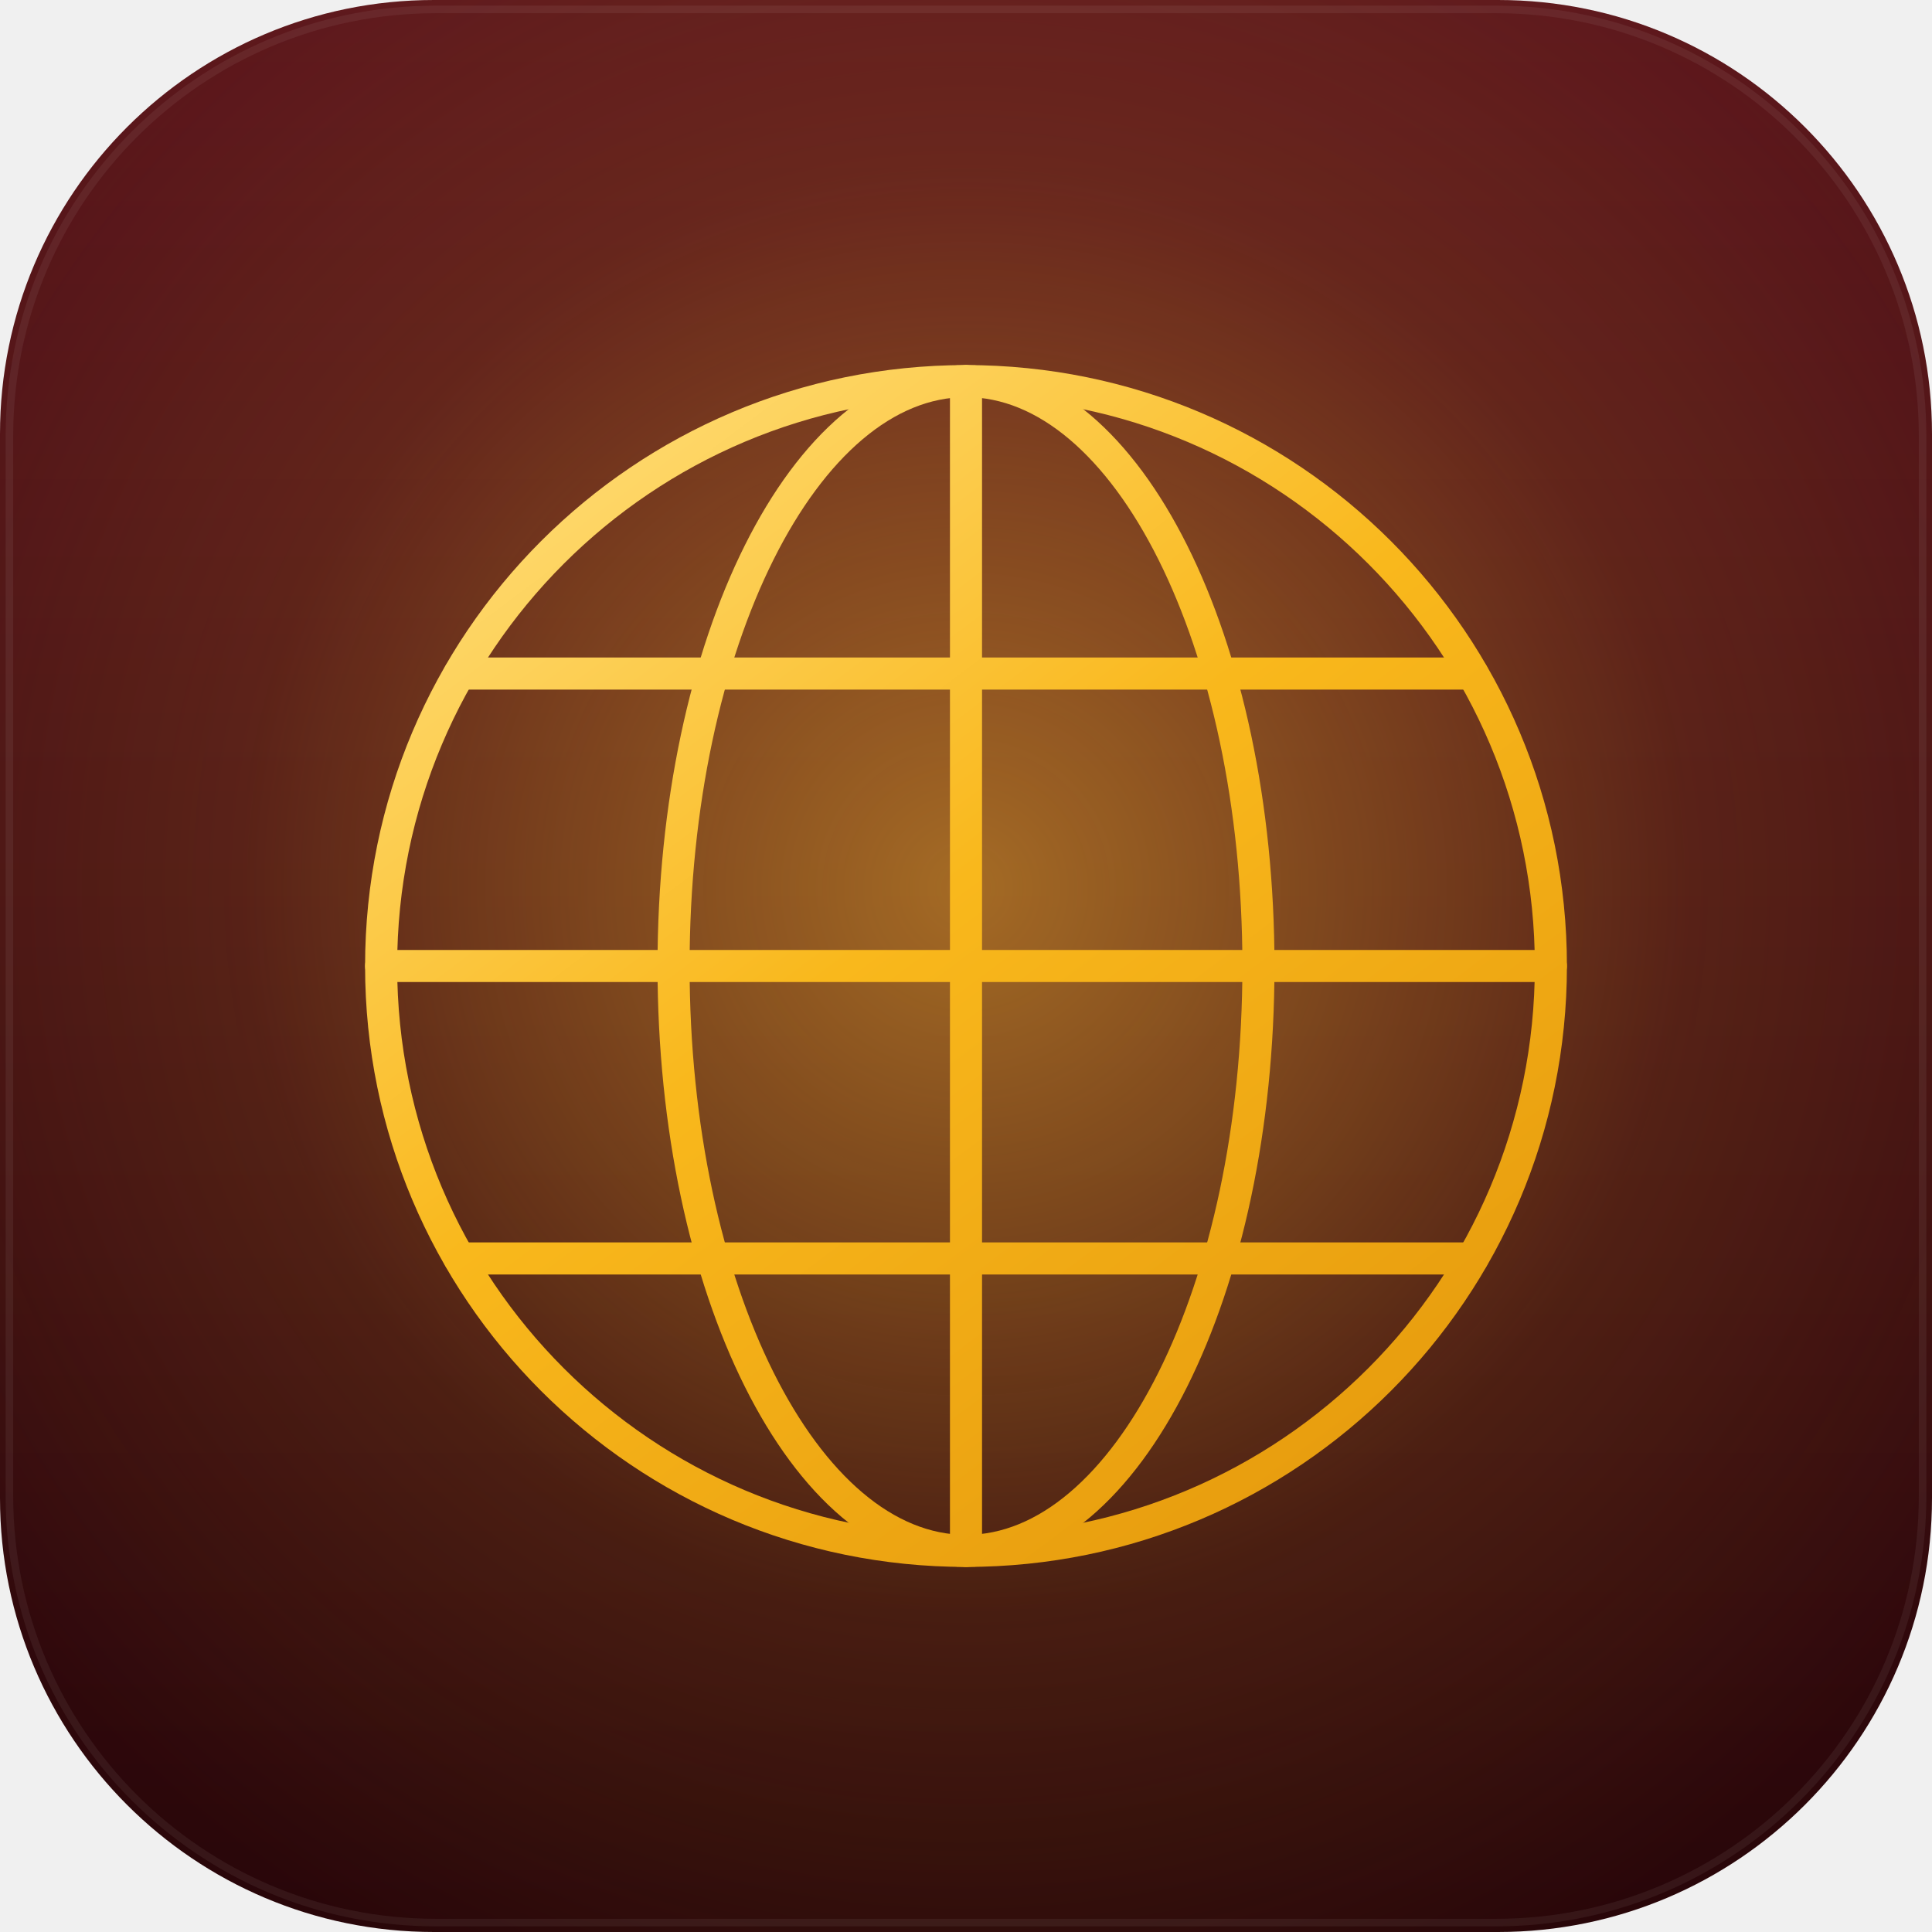
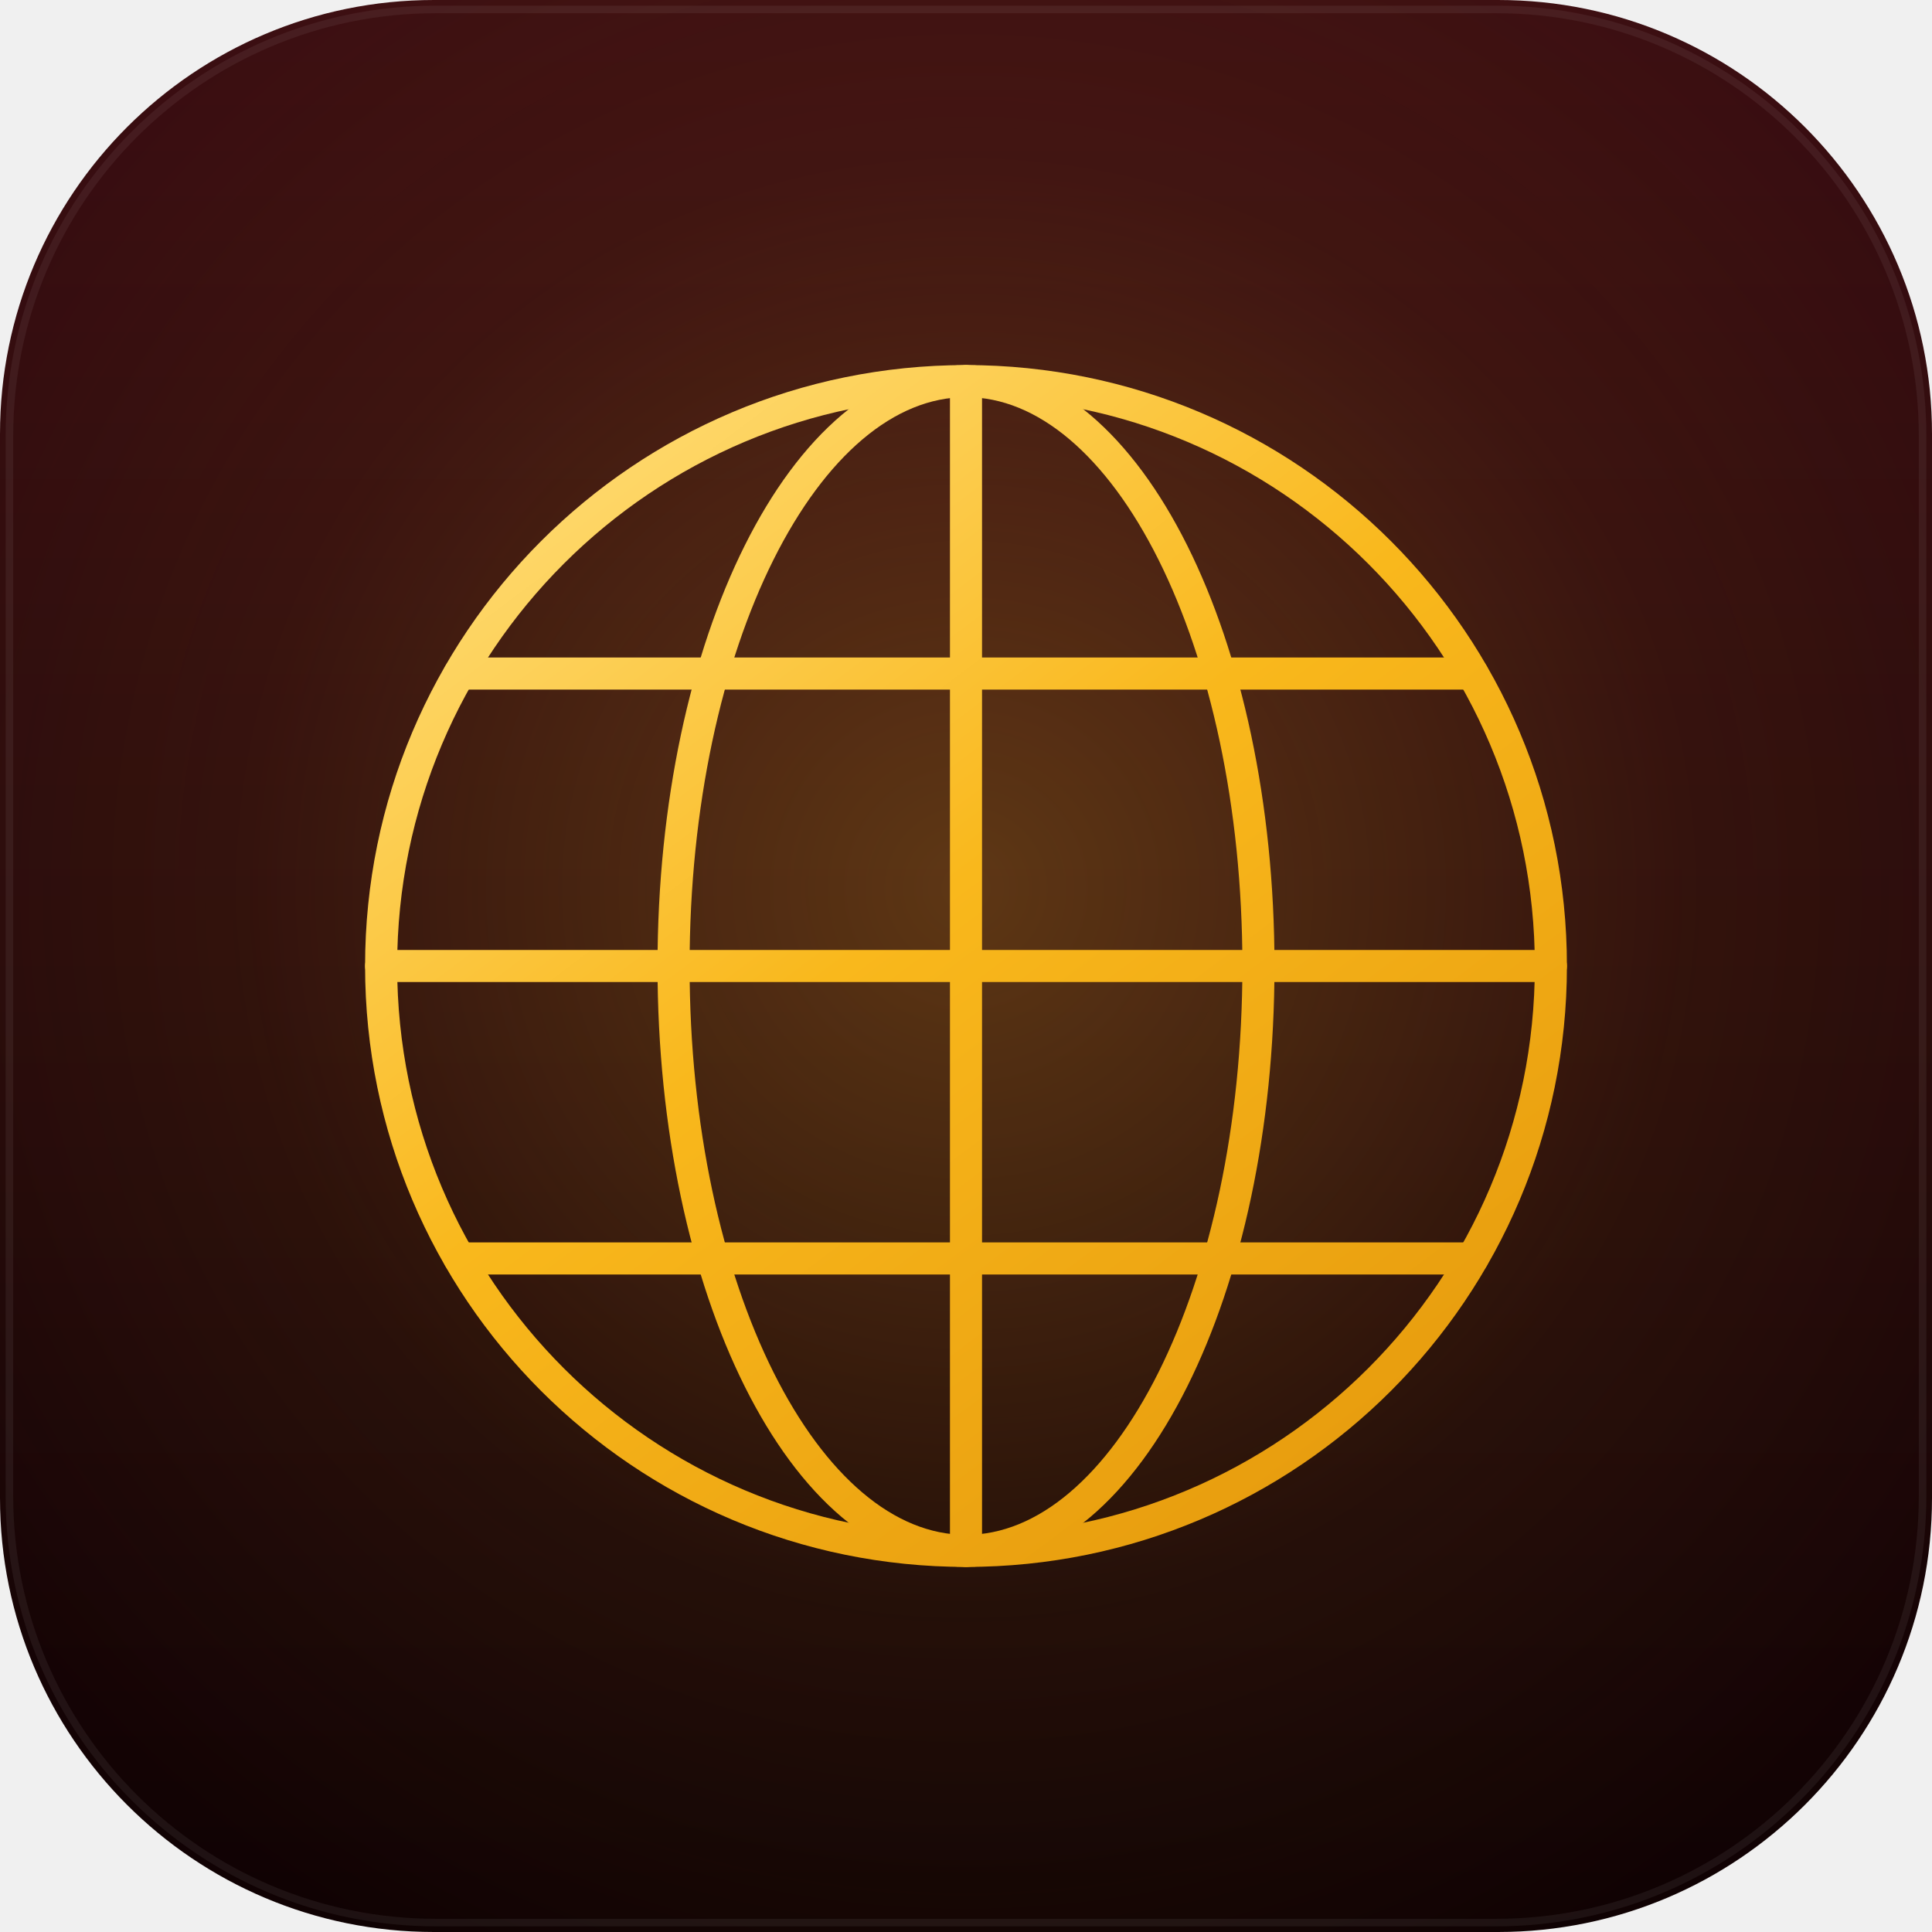
<svg xmlns="http://www.w3.org/2000/svg" width="512" height="512" viewBox="0 0 512 512">
  <defs>
    <linearGradient id="bg" x1="0" y1="0" x2="0" y2="1">
-       <stop offset="0" stop-color="#5A141C" />
-       <stop offset="1" stop-color="#280609" />
+       <stop offset="0" stop-color="#3A0C11" />
+       <stop offset="1" stop-color="#0F0203" />
    </linearGradient>
    <radialGradient id="halo" cx="0.5" cy="0.46" r="0.62">
-       <stop offset="0" stop-color="#F4B733" stop-opacity="0.55" />
-       <stop offset="0.6" stop-color="#F4B733" stop-opacity="0.12" />
-       <stop offset="1" stop-color="#F4B733" stop-opacity="0" />
+       <stop offset="0" stop-color="#E0A62C" stop-opacity="0.30" />
+       <stop offset="0.6" stop-color="#E0A62C" stop-opacity="0.07" />
+       <stop offset="1" stop-color="#E0A62C" stop-opacity="0" />
    </radialGradient>
    <linearGradient id="gold" gradientUnits="userSpaceOnUse" x1="140" y1="101" x2="372" y2="411">
      <stop offset="0" stop-color="#FFDE7A" />
      <stop offset="0.45" stop-color="#F9B81C" />
      <stop offset="1" stop-color="#E5990C" />
    </linearGradient>
  </defs>
  <rect x="0" y="0" width="512" height="512" rx="115" ry="115" fill="url(#bg)" />
  <rect x="0" y="0" width="512" height="512" rx="115" ry="115" fill="url(#halo)" />
  <g fill="none" stroke="url(#gold)" stroke-width="8.5" stroke-linecap="round">
    <circle cx="256" cy="256" r="155" />
    <line x1="256" y1="101" x2="256" y2="411" />
    <ellipse cx="256" cy="256" rx="77.5" ry="155" />
    <line x1="101" y1="256" x2="411" y2="256" />
    <line x1="121.8" y1="178.5" x2="390.2" y2="178.5" />
    <line x1="121.8" y1="333.5" x2="390.2" y2="333.5" />
  </g>
  <rect x="2.5" y="2.5" width="507" height="507" rx="113" ry="113" fill="none" stroke="#FFFFFF" stroke-opacity="0.06" stroke-width="2" />
</svg>
